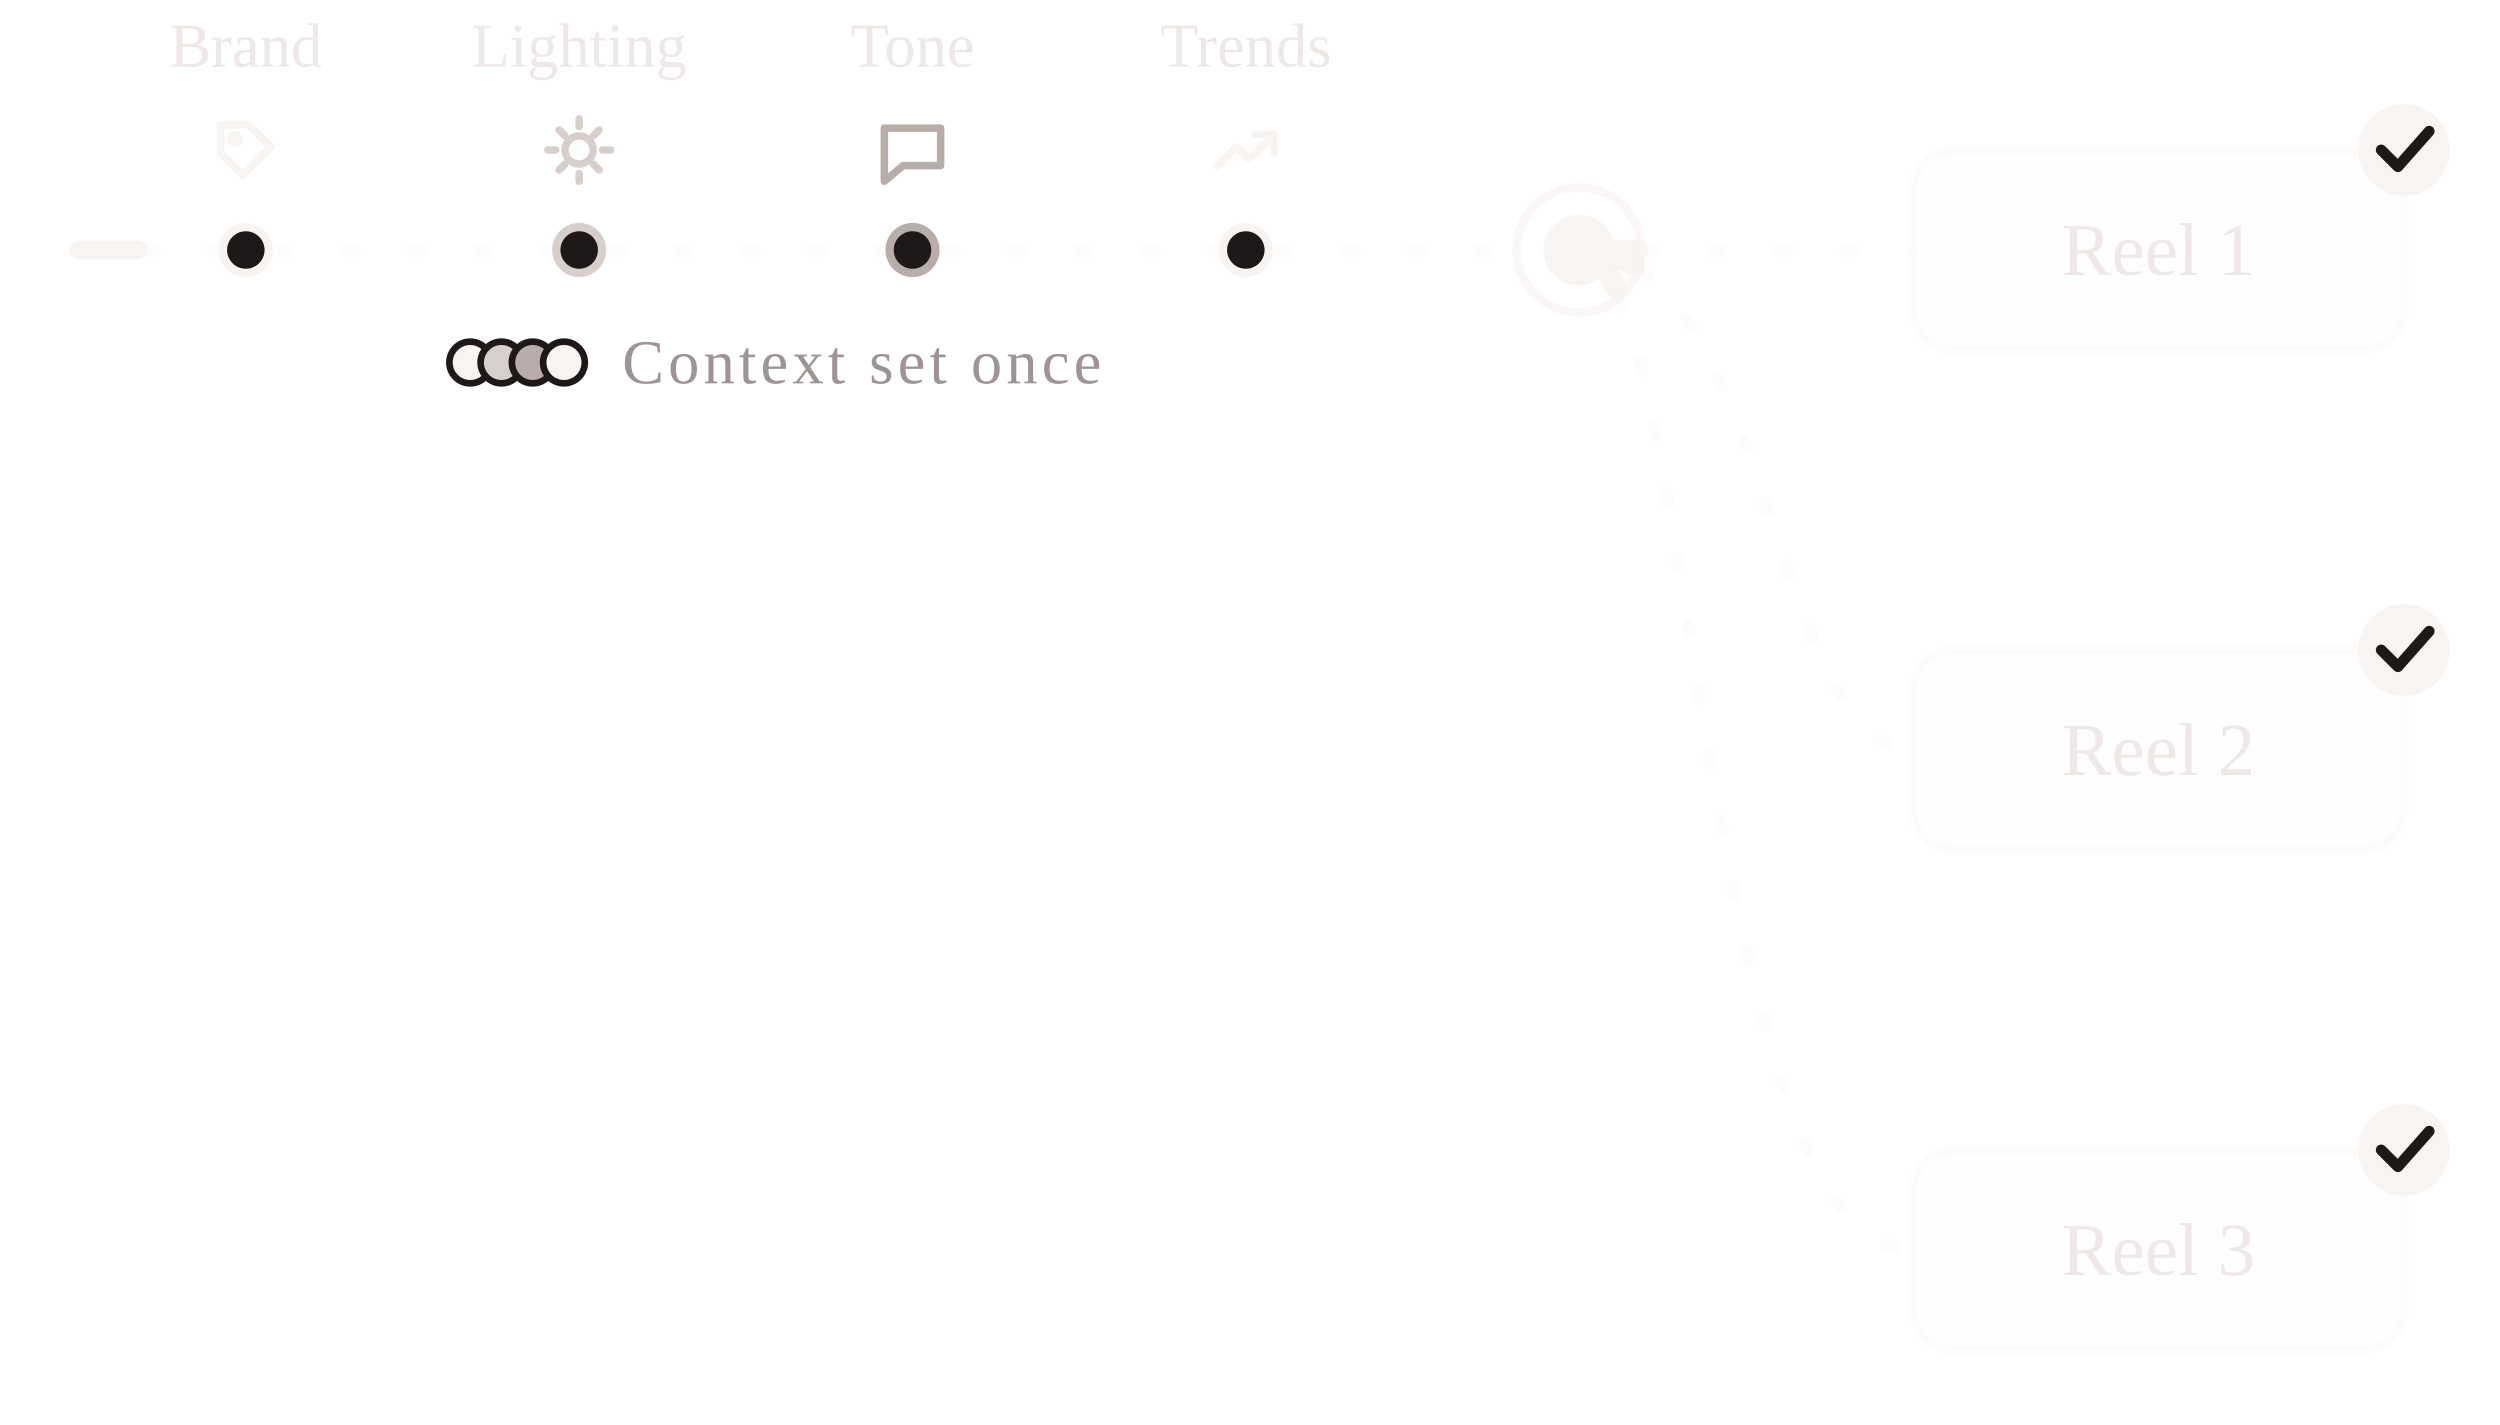
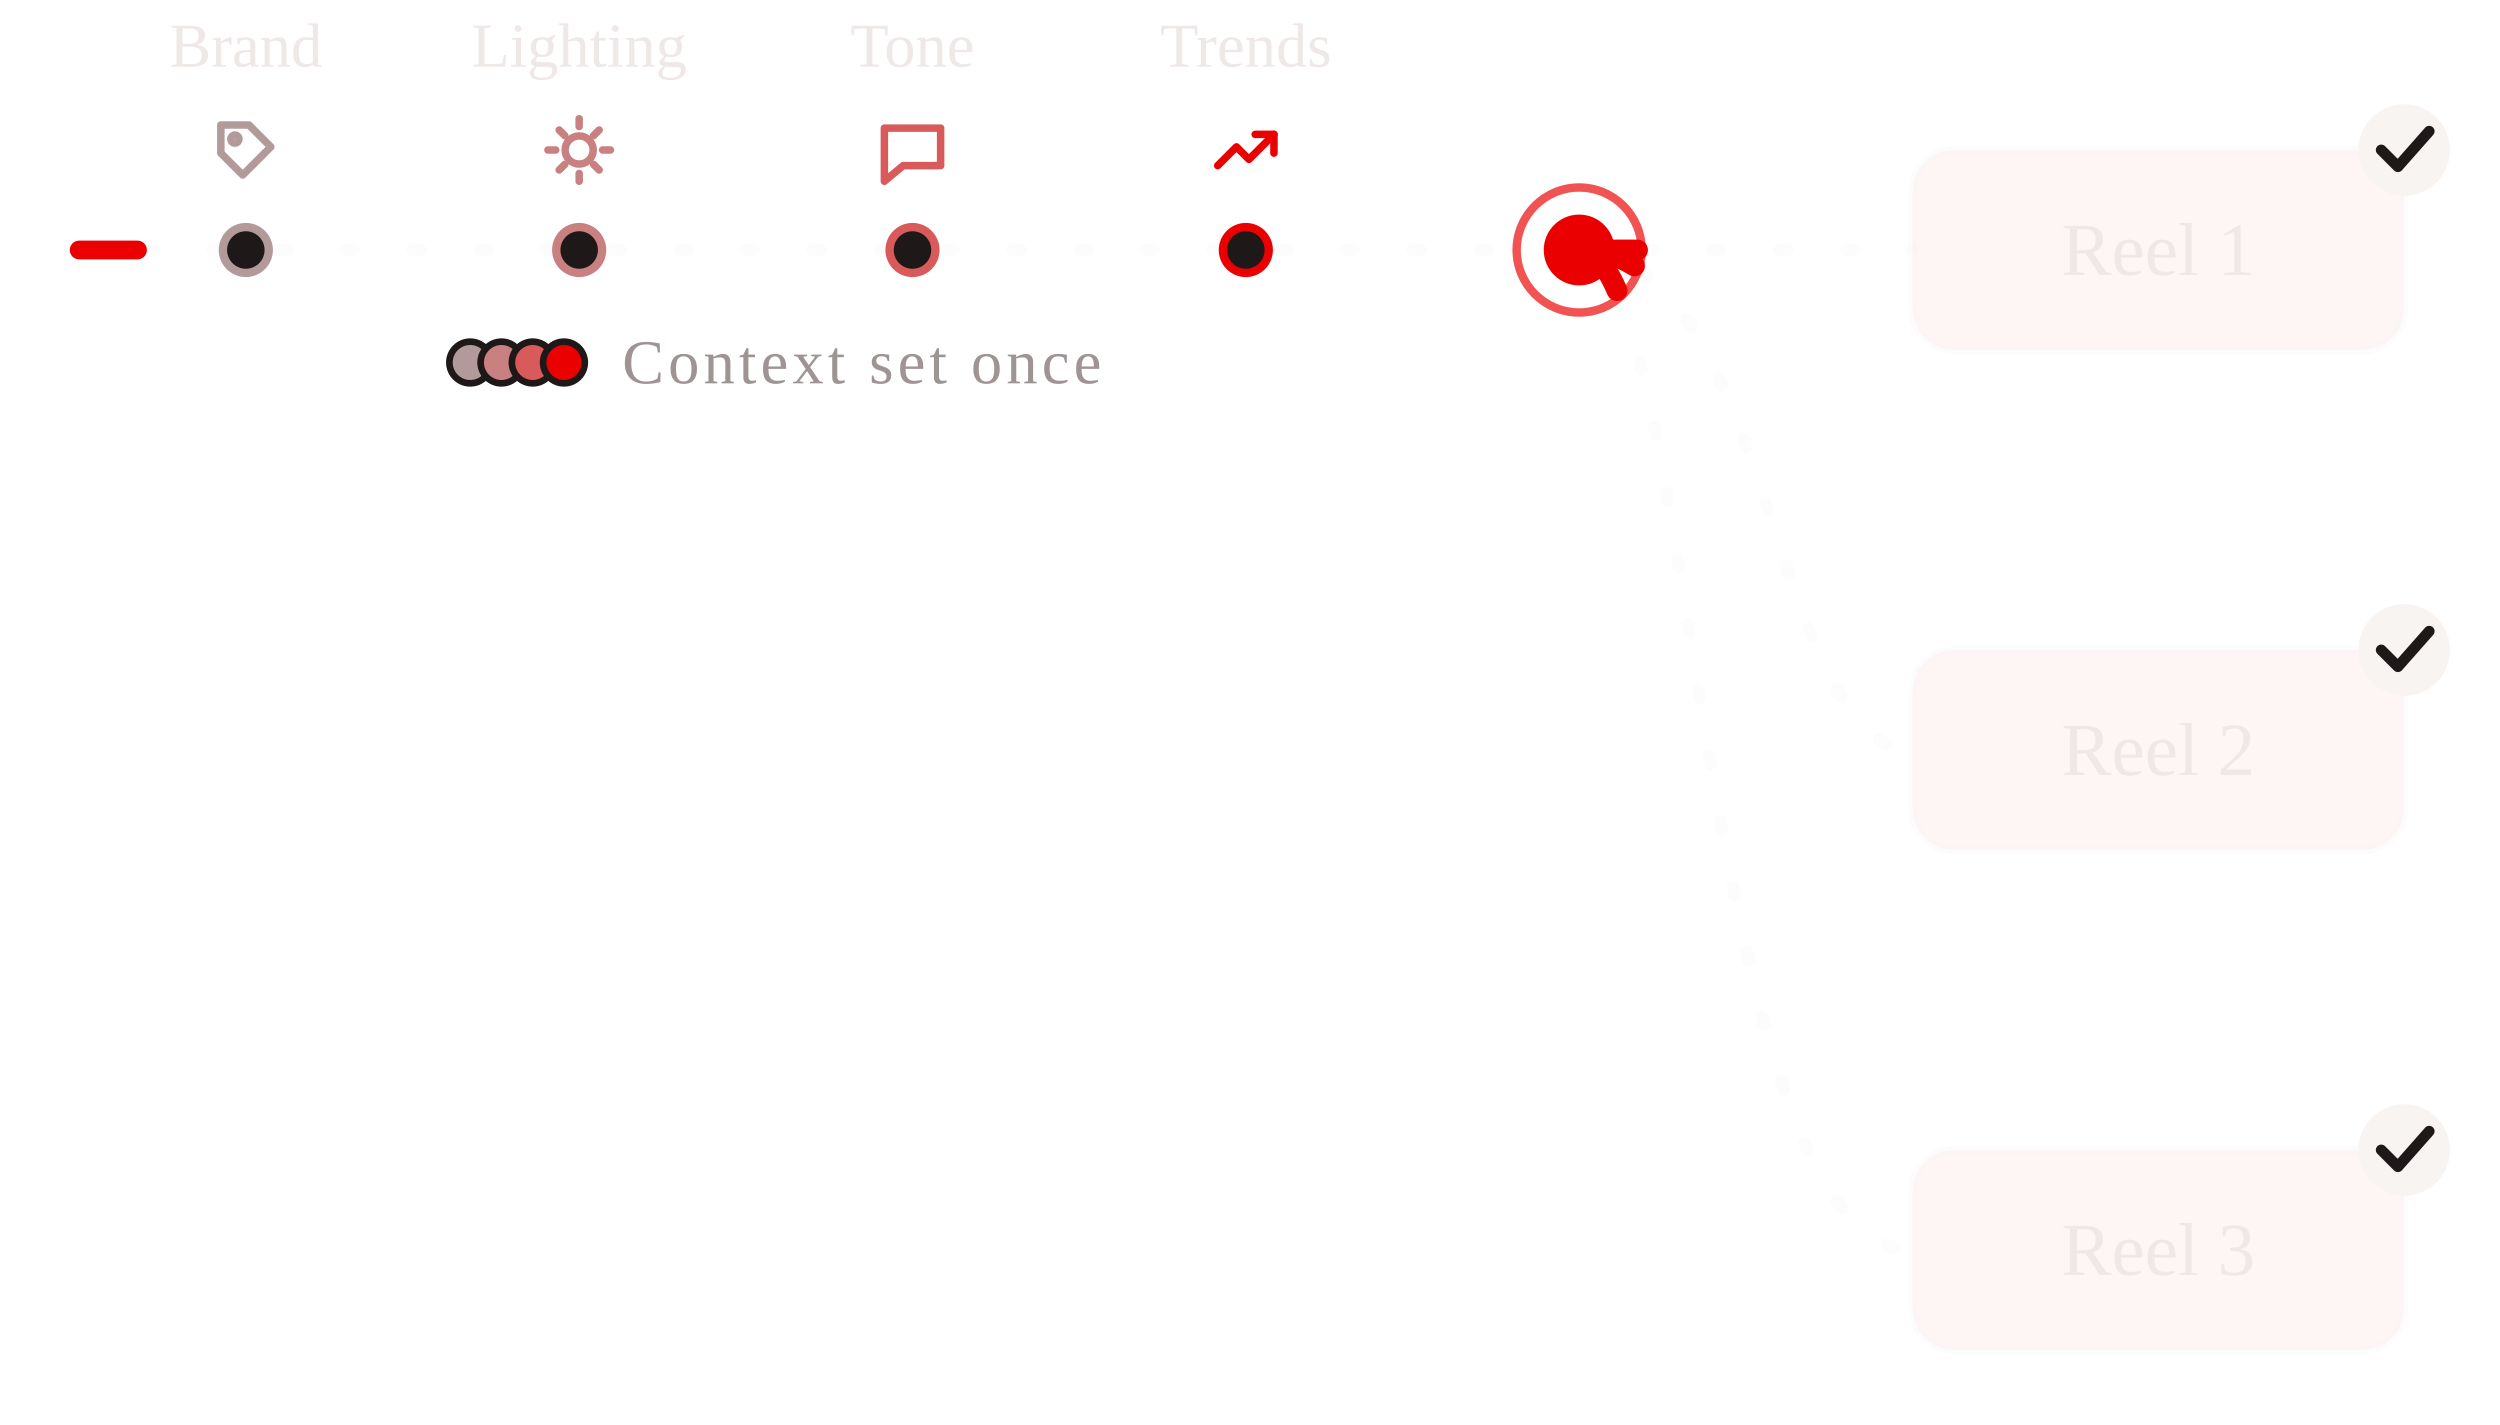
<svg xmlns="http://www.w3.org/2000/svg" viewBox="91 0 600 342" class="diagram" aria-hidden="true">
-   <style>@keyframes cosflashG {
-   0%,
-   31% {
-     fill: rgba(107, 114, 128, 0.04);
-     stroke: rgba(248,244,242,0.28);
-   }
-   34%,
-   45% {
-     fill: rgba(107, 114, 128, 0.16);
-     stroke: #eee8e6;
-   }
-   56%,
-   100% {
-     fill: rgba(107, 114, 128, 0.04);
-     stroke: rgba(248,244,242,0.28);
-   }
- }
- @keyframes cossnake {
-   to {
-     stroke-dashoffset: -2954;
-   }
- }
- @keyframes costickS1 {
-   0%,
-   15% {
-     opacity: 0;
-   }
-   17%,
-   100% {
-     opacity: 1;
-   }
- }
- @keyframes costickS2 {
-   0%,
-   52.5% {
-     opacity: 0;
-   }
-   54%,
-   100% {
-     opacity: 1;
-   }
- }
- @keyframes costickS3 {
-   0%,
-   90% {
-     opacity: 0;
-   }
-   91.5%,
-   100% {
-     opacity: 1;
-   }
- }
- @keyframes cosdKF0 {
-   0%, 1.693% { fill: #1e1818; transform: scale(1); }
-   1.893% { fill: #f8f4f2; transform: scale(1.5); }
-   3.593% { transform: scale(1); }
-   100% { fill: #f8f4f2; transform: scale(1); }
- }
- @keyframes cosdKF1 {
-   0%, 4.739% { fill: #1e1818; transform: scale(1); }
-   4.939% { fill: #d8cfcd; transform: scale(1.5); }
-   6.639% { transform: scale(1); }
-   100% { fill: #d8cfcd; transform: scale(1); }
- }
- @keyframes cosdKF2 {
-   0%, 7.786% { fill: #1e1818; transform: scale(1); }
-   7.986% { fill: #b8adab; transform: scale(1.5); }
-   9.686% { transform: scale(1); }
-   100% { fill: #b8adab; transform: scale(1); }
- }
- @keyframes cosdKF3 {
-   0%, 10.833% { fill: #1e1818; transform: scale(1); }
-   11.033% { fill: #f8f4f2; transform: scale(1.5); }
-   12.733% { transform: scale(1); }
-   100% { fill: #f8f4f2; transform: scale(1); }
- }
- @keyframes cosdKF4 {
-   0%, 37.925% { fill: #1e1818; transform: scale(1); }
-   38.125% { fill: #f8f4f2; transform: scale(1.5); }
-   39.825% { transform: scale(1); }
-   100% { fill: #f8f4f2; transform: scale(1); }
- }
- @keyframes cosdKF5 {
-   0%, 42.443% { fill: #1e1818; transform: scale(1); }
-   42.643% { fill: #d8cfcd; transform: scale(1.5); }
-   44.343% { transform: scale(1); }
-   100% { fill: #d8cfcd; transform: scale(1); }
- }
- @keyframes cosdKF6 {
-   0%, 45.489% { fill: #1e1818; transform: scale(1); }
-   45.689% { fill: #b8adab; transform: scale(1.5); }
-   47.389% { transform: scale(1); }
-   100% { fill: #b8adab; transform: scale(1); }
- }
- @keyframes cosdKF7 {
-   0%, 48.536% { fill: #1e1818; transform: scale(1); }
-   48.736% { fill: #f8f4f2; transform: scale(1.5); }
-   50.436% { transform: scale(1); }
-   100% { fill: #f8f4f2; transform: scale(1); }
- }
- @keyframes cosdKF8 {
-   0%, 75.629% { fill: #1e1818; transform: scale(1); }
-   75.829% { fill: #f8f4f2; transform: scale(1.5); }
-   77.529% { transform: scale(1); }
-   100% { fill: #f8f4f2; transform: scale(1); }
- }
- @keyframes cosdKF9 {
-   0%, 80.146% { fill: #1e1818; transform: scale(1); }
-   80.346% { fill: #d8cfcd; transform: scale(1.5); }
-   82.046% { transform: scale(1); }
-   100% { fill: #d8cfcd; transform: scale(1); }
- }
- @keyframes cosdKF10 {
-   0%, 83.193% { fill: #1e1818; transform: scale(1); }
-   83.393% { fill: #b8adab; transform: scale(1.5); }
-   85.093% { transform: scale(1); }
-   100% { fill: #b8adab; transform: scale(1); }
- }
- @keyframes cosdKF11 {
-   0%, 86.239% { fill: #1e1818; transform: scale(1); }
-   86.439% { fill: #f8f4f2; transform: scale(1.5); }
-   88.139% { transform: scale(1); }
-   100% { fill: #f8f4f2; transform: scale(1); }
- }
- @keyframes cosChipPulse {
-   0% {
-     transform: scale(0.8);
-     opacity: 0.9;
-   }
-   4% {
-     transform: scale(2.6);
-     opacity: 0;
-   }
-   100% {
-     transform: scale(2.6);
-     opacity: 0;
-   }
- }
- @keyframes cosTrailRow1 {
-   0% {
-     stroke-dashoffset: 100;
-     opacity: 0.8;
-   }
-   17.13%,
-   100% {
-     stroke-dashoffset: 0;
-     opacity: 0.8;
-   }
- }
- @keyframes cosTrailRet1 {
-   0%,
-   17.13% {
-     stroke-dashoffset: 100;
-     opacity: 0.45;
-   }
-   39.87%,
-   100% {
-     stroke-dashoffset: 0;
-     opacity: 0.45;
-   }
- }
- @keyframes cosTrailRow2 {
-   0%,
-   39.87% {
-     stroke-dashoffset: 100;
-     opacity: 0.8;
-   }
-   54.83%,
-   100% {
-     stroke-dashoffset: 0;
-     opacity: 0.8;
-   }
- }
- @keyframes cosTrailRet2 {
-   0%,
-   54.83% {
-     stroke-dashoffset: 100;
-     opacity: 0.45;
-   }
-   77.57%,
-   100% {
-     stroke-dashoffset: 0;
-     opacity: 0.45;
-   }
- }
- @keyframes cosTrailRow3 {
-   0%,
-   77.57% {
-     stroke-dashoffset: 100;
-     opacity: 0.8;
-   }
-   92.53%,
-   100% {
-     stroke-dashoffset: 0;
-     opacity: 0.8;
-   }
- }
- @keyframes cosrowP {
-   0% {
-     stroke-dashoffset: 0;
-     opacity: 1;
-   }
-   41.8% {
-     stroke-dashoffset: -360;
-     opacity: 1;
-   }
-   42.5% {
-     opacity: 0;
-   }
-   100% {
-     stroke-dashoffset: -360;
-     opacity: 0;
-   }
- }
- @keyframes cosfanA {
-   0%,
-   41.8% {
-     stroke-dashoffset: 0;
-     opacity: 0;
-   }
-   42.6% {
-     opacity: 1;
-   }
-   76% {
-     stroke-dashoffset: -94;
-     opacity: 1;
-   }
-   77% {
-     opacity: 0;
-   }
-   100% {
-     stroke-dashoffset: -94;
-     opacity: 0;
-   }
- }
- @keyframes cosfanB {
-   0%,
-   41.8% {
-     stroke-dashoffset: 0;
-     opacity: 0;
-   }
-   42.6% {
-     opacity: 1;
-   }
-   76% {
-     stroke-dashoffset: -186;
-     opacity: 1;
-   }
-   77% {
-     opacity: 0;
-   }
-   100% {
-     stroke-dashoffset: -186;
-     opacity: 0;
-   }
- }
- @keyframes cosfanC {
-   0%,
-   41.8% {
-     stroke-dashoffset: 0;
-     opacity: 0;
-   }
-   42.6% {
-     opacity: 1;
-   }
-   76% {
-     stroke-dashoffset: -300;
-     opacity: 1;
-   }
-   77% {
-     opacity: 0;
-   }
-   100% {
-     stroke-dashoffset: -300;
-     opacity: 0;
-   }
- }
- @keyframes cosringP {
-   0%,
-   39% {
-     transform: scale(0.7);
-     opacity: 0;
-   }
-   43% {
-     opacity: 0.9;
-   }
-   58% {
-     transform: scale(2.1);
-     opacity: 0;
-   }
-   100% {
-     transform: scale(2.1);
-     opacity: 0;
-   }
- }
- @keyframes cosflashP {
-   0%,
-   73% {
-     fill: rgba(88, 41, 199, 0.04);
-     stroke: rgba(248,244,242,0.28);
-   }
-   78%,
-   100% {
-     fill: rgba(88, 41, 199, 0.16);
-     stroke: #f8f4f2;
-   }
- }
- @keyframes costickP {
-   0%,
-   76% {
-     opacity: 0;
-   }
-   80%,
-   100% {
-     opacity: 1;
-   }
- }
- @keyframes cosdKP0 {
-   0%, 4.644% { fill: #1e1818; transform: scale(1); }
-   5.344% { fill: #f8f4f2; transform: scale(1.5); }
-   10.344% { transform: scale(1); }
-   100% { fill: #f8f4f2; transform: scale(1); }
- }
- @keyframes cosdKP1 {
-   0%, 13.933% { fill: #1e1818; transform: scale(1); }
-   14.633% { fill: #d8cfcd; transform: scale(1.5); }
-   19.633% { transform: scale(1); }
-   100% { fill: #d8cfcd; transform: scale(1); }
- }
- @keyframes cosdKP2 {
-   0%, 23.222% { fill: #1e1818; transform: scale(1); }
-   23.922% { fill: #b8adab; transform: scale(1.5); }
-   28.922% { transform: scale(1); }
-   100% { fill: #b8adab; transform: scale(1); }
- }
- @keyframes cosdKP3 {
-   0%, 32.511% { fill: #1e1818; transform: scale(1); }
-   33.211% { fill: #f8f4f2; transform: scale(1.5); }
-   38.211% { transform: scale(1); }
-   100% { fill: #f8f4f2; transform: scale(1); }
- }
- @keyframes cosChipPulseP {
-   0% {
-     transform: scale(0.8);
-     opacity: 0.9;
-   }
-   14% {
-     transform: scale(2.6);
-     opacity: 0;
-   }
-   100% {
-     transform: scale(2.6);
-     opacity: 0;
-   }
- }
- @keyframes cosrowTrail {
-   0% {
-     stroke-dashoffset: 100;
-     opacity: 0.8;
-   }
-   41.8%,
-   100% {
-     stroke-dashoffset: 0;
-     opacity: 0.8;
-   }
- }
- @keyframes cosfanTrail {
-   0%,
-   41.8% {
-     stroke-dashoffset: 100;
-     opacity: 0.8;
-   }
-   76%,
-   100% {
-     stroke-dashoffset: 0;
-     opacity: 0.8;
-   }
- }
- @keyframes cosloopT {
-   0% {
-     stroke-dashoffset: 0;
-     opacity: 1;
-   }
-   20% {
-     stroke-dashoffset: -460;
-     opacity: 1;
-   }
-   20.5% {
-     opacity: 0;
-   }
-   100% {
-     stroke-dashoffset: -460;
-     opacity: 0;
-   }
- }
- @keyframes cosloopS {
-   0% {
-     stroke-dashoffset: 0;
-     opacity: 1;
-   }
-   25% {
-     stroke-dashoffset: -400;
-     opacity: 1;
-   }
-   25.5% {
-     opacity: 0;
-   }
-   100% {
-     stroke-dashoffset: -400;
-     opacity: 0;
-   }
- }
- @keyframes cosloopR {
-   0% {
-     stroke-dashoffset: 0;
-     opacity: 1;
-   }
-   50% {
-     stroke-dashoffset: -400;
-     opacity: 1;
-   }
-   50.5% {
-     opacity: 0;
-   }
-   100% {
-     stroke-dashoffset: -400;
-     opacity: 0;
-   }
- }
- @keyframes cosloopW {
-   to {
-     stroke-dashoffset: -2488;
-   }
- }
- @keyframes cosloopTrail {
-   0%,
-   88% {
-     opacity: 0.85;
-   }
-   99%,
-   100% {
-     opacity: 0;
-   }
- }
- @keyframes cosloopDraw {
-   0% {
-     stroke-dashoffset: 2483;
-   }
-   100% {
-     stroke-dashoffset: 0;
-   }
- }
- @keyframes cosstageW {
-   0% {
-     transform: scale(0.8);
-     opacity: 0.9;
-   }
-   4%,
-   100% {
-     transform: scale(2.6);
-     opacity: 0;
-   }
- }
- @keyframes cosstage1 {
-   0%, 0.833% { fill: #1e1818; stroke: #aab1bf; transform: scale(1); }
-   1.033% { fill: #ffca2d; stroke: #d8cfcd; transform: scale(1.35); }
-   2.733% { transform: scale(1); }
-   88% { fill: #ffca2d; stroke: #d8cfcd; transform: scale(1); }
-   99%, 100% { fill: #1e1818; stroke: #aab1bf; transform: scale(1); }
- }
- @keyframes cosstage2 {
-   0%, 12.083% { fill: #1e1818; stroke: #aab1bf; transform: scale(1); }
-   12.283% { fill: #ffca2d; stroke: #d8cfcd; transform: scale(1.35); }
-   13.983% { transform: scale(1); }
-   88% { fill: #ffca2d; stroke: #d8cfcd; transform: scale(1); }
-   99%, 100% { fill: #1e1818; stroke: #aab1bf; transform: scale(1); }
- }
- @keyframes cosstage3 {
-   0%, 23.333% { fill: #1e1818; stroke: #aab1bf; transform: scale(1); }
-   23.533% { fill: #ffca2d; stroke: #d8cfcd; transform: scale(1.35); }
-   25.233% { transform: scale(1); }
-   88% { fill: #ffca2d; stroke: #d8cfcd; transform: scale(1); }
-   99%, 100% { fill: #1e1818; stroke: #aab1bf; transform: scale(1); }
- }
- @keyframes cosstage4 {
-   0%, 34.583% { fill: #1e1818; stroke: #aab1bf; transform: scale(1); }
-   34.783% { fill: #ffca2d; stroke: #d8cfcd; transform: scale(1.35); }
-   36.483% { transform: scale(1); }
-   88% { fill: #ffca2d; stroke: #d8cfcd; transform: scale(1); }
-   99%, 100% { fill: #1e1818; stroke: #aab1bf; transform: scale(1); }
- }
- @keyframes cosstage5 {
-   0%, 60.25% { fill: #1e1818; stroke: #aab1bf; transform: scale(1); }
-   60.45% { fill: #f8f4f2; stroke: #f8f4f2; transform: scale(1.35); }
-   62.15% { transform: scale(1); }
-   88% { fill: #f8f4f2; stroke: #f8f4f2; transform: scale(1); }
-   99%, 100% { fill: #1e1818; stroke: #aab1bf; transform: scale(1); }
- }
- @keyframes cosstage6 {
-   0%, 75.583% { fill: #1e1818; stroke: #aab1bf; transform: scale(1); }
-   75.783% { fill: #f8f4f2; stroke: #f8f4f2; transform: scale(1.35); }
-   77.483% { transform: scale(1); }
-   88% { fill: #f8f4f2; stroke: #f8f4f2; transform: scale(1); }
-   99%, 100% { fill: #1e1818; stroke: #aab1bf; transform: scale(1); }
- }</style>
  <g fill="none" stroke="rgba(248,244,242,0.28)" stroke-width="3" stroke-dasharray="2 14" stroke-linecap="round">
    <path d="M110,60 H470" />
    <path d="M470,60 H550" />
    <path d="M470,60 C516,60 516,180 550,180" />
    <path d="M470,60 C498,60 498,300 550,300" />
  </g>
  <defs>
    <linearGradient id="cosCtxRowP" gradientUnits="userSpaceOnUse" x1="110" y1="0" x2="470" y2="0">
-       <stop offset="11.111%" stop-color="#f8f4f2" />
-       <stop offset="33.333%" stop-color="#d8cfcd" />
-       <stop offset="55.556%" stop-color="#b8adab" />
-       <stop offset="77.778%" stop-color="#f8f4f2" />
+       <stop offset="11.111%" stop-color="#b39a9a" />
+       <stop offset="33.333%" stop-color="#c98080" />
+       <stop offset="55.556%" stop-color="#d95a5a" />
+       <stop offset="77.778%" stop-color="#ea0000" />
    </linearGradient>
  </defs>
  <path d="M110,60 H470" pathLength="100" fill="none" stroke="url(#cosCtxRowP)" stroke-width="3.5" stroke-linecap="round" stroke-dasharray="100 100" opacity="0" style="animation:cosrowTrail 3.5s linear infinite" />
-   <path d="M470,60 H550" pathLength="100" fill="none" stroke="#f8f4f2" stroke-width="3" stroke-linecap="round" stroke-dasharray="100 100" opacity="0" style="animation:cosfanTrail 3.5s linear infinite" />
-   <path d="M470,60 C516,60 516,180 550,180" pathLength="100" fill="none" stroke="#f8f4f2" stroke-width="3" stroke-linecap="round" stroke-dasharray="100 100" opacity="0" style="animation:cosfanTrail 3.5s linear infinite" />
-   <path d="M470,60 C498,60 498,300 550,300" pathLength="100" fill="none" stroke="#f8f4f2" stroke-width="3" stroke-linecap="round" stroke-dasharray="100 100" opacity="0" style="animation:cosfanTrail 3.5s linear infinite" />
-   <path d="M110,60 H470" fill="none" stroke="#f8f4f2" stroke-width="4.5" stroke-linecap="round" stroke-dasharray="14 900" style="animation:cosrowP 3.5s linear infinite" />
-   <path d="M470,60 H550" fill="none" stroke="#f8f4f2" stroke-width="5" stroke-linecap="round" stroke-dasharray="14 900" style="animation:cosfanA 3.5s linear infinite" />
-   <path d="M470,60 C516,60 516,180 550,180" fill="none" stroke="#f8f4f2" stroke-width="5" stroke-linecap="round" stroke-dasharray="14 900" style="animation:cosfanB 3.5s linear infinite" />
-   <path d="M470,60 C498,60 498,300 550,300" fill="none" stroke="#f8f4f2" stroke-width="5" stroke-linecap="round" stroke-dasharray="14 900" style="animation:cosfanC 3.5s linear infinite" />
+   <path d="M470,60 H550" pathLength="100" fill="none" stroke="#ea0000" stroke-width="3" stroke-linecap="round" stroke-dasharray="100 100" opacity="0" style="animation:cosfanTrail 3.5s linear infinite" />
+   <path d="M470,60 C516,60 516,180 550,180" pathLength="100" fill="none" stroke="#ea0000" stroke-width="3" stroke-linecap="round" stroke-dasharray="100 100" opacity="0" style="animation:cosfanTrail 3.5s linear infinite" />
+   <path d="M470,60 C498,60 498,300 550,300" pathLength="100" fill="none" stroke="#ea0000" stroke-width="3" stroke-linecap="round" stroke-dasharray="100 100" opacity="0" style="animation:cosfanTrail 3.5s linear infinite" />
+   <path d="M110,60 H470" fill="none" stroke="#ea0000" stroke-width="4.5" stroke-linecap="round" stroke-dasharray="14 900" style="animation:cosrowP 3.5s linear infinite" />
+   <path d="M470,60 H550" fill="none" stroke="#ea0000" stroke-width="5" stroke-linecap="round" stroke-dasharray="14 900" style="animation:cosfanA 3.5s linear infinite" />
+   <path d="M470,60 C516,60 516,180 550,180" fill="none" stroke="#ea0000" stroke-width="5" stroke-linecap="round" stroke-dasharray="14 900" style="animation:cosfanB 3.5s linear infinite" />
+   <path d="M470,60 C498,60 498,300 550,300" fill="none" stroke="#ea0000" stroke-width="5" stroke-linecap="round" stroke-dasharray="14 900" style="animation:cosfanC 3.5s linear infinite" />
  <g>
    <g>
      <text x="150" y="16" text-anchor="middle" style="font-weight:500;font-size:15px" fill="#eee8e6">Brand</text>
-       <g transform="translate(141 27) scale(0.75)" fill="none" stroke="#f8f4f2" stroke-width="2.4" stroke-linecap="round" stroke-linejoin="round">
+       <g transform="translate(141 27) scale(0.75)" fill="none" stroke="#b39a9a" stroke-width="2.4" stroke-linecap="round" stroke-linejoin="round">
        <path d="M4 4h9l7 7-9 9-7-7z" />
        <circle cx="8.5" cy="8.5" r="1.3" />
      </g>
    </g>
-     <circle cx="150" cy="60" r="5.5" fill="none" stroke="#f8f4f2" stroke-width="2" opacity="0" style="transform-box:fill-box;transform-origin:center;animation:cosChipPulseP 3.5s linear infinite;animation-delay:-3.337s" />
-     <circle cx="150" cy="60" r="5.5" fill="#1e1818" stroke="#f8f4f2" stroke-width="2" style="transform-box:fill-box;transform-origin:center;animation:cosdKP0 3.5s linear infinite" />
+     <circle cx="150" cy="60" r="5.5" fill="none" stroke="#b39a9a" stroke-width="2" opacity="0" style="transform-box:fill-box;transform-origin:center;animation:cosChipPulseP 3.5s linear infinite;animation-delay:-3.337s" />
+     <circle cx="150" cy="60" r="5.5" fill="#1e1818" stroke="#b39a9a" stroke-width="2" style="transform-box:fill-box;transform-origin:center;animation:cosdKP0 3.5s linear infinite" />
  </g>
  <g>
    <g>
      <text x="230" y="16" text-anchor="middle" style="font-weight:500;font-size:15px" fill="#eee8e6">Lighting</text>
-       <g transform="translate(221 27) scale(0.75)" fill="none" stroke="#d8cfcd" stroke-width="2.4" stroke-linecap="round" stroke-linejoin="round">
+       <g transform="translate(221 27) scale(0.75)" fill="none" stroke="#c98080" stroke-width="2.4" stroke-linecap="round" stroke-linejoin="round">
        <circle cx="12" cy="12" r="4.5" />
        <path d="M12 2v2.5M12 19.5V22M2 12h2.5M19.5 12H22M5.6 5.6l1.8 1.8M16.6 16.6l1.8 1.8M18.4 5.6l-1.8 1.8M7.4 16.6l-1.8 1.8" />
      </g>
    </g>
-     <circle cx="230" cy="60" r="5.5" fill="none" stroke="#d8cfcd" stroke-width="2" opacity="0" style="transform-box:fill-box;transform-origin:center;animation:cosChipPulseP 3.5s linear infinite;animation-delay:-3.012s" />
-     <circle cx="230" cy="60" r="5.5" fill="#1e1818" stroke="#d8cfcd" stroke-width="2" style="transform-box:fill-box;transform-origin:center;animation:cosdKP1 3.5s linear infinite" />
+     <circle cx="230" cy="60" r="5.5" fill="none" stroke="#c98080" stroke-width="2" opacity="0" style="transform-box:fill-box;transform-origin:center;animation:cosChipPulseP 3.5s linear infinite;animation-delay:-3.012s" />
+     <circle cx="230" cy="60" r="5.5" fill="#1e1818" stroke="#c98080" stroke-width="2" style="transform-box:fill-box;transform-origin:center;animation:cosdKP1 3.5s linear infinite" />
  </g>
  <g>
    <g>
      <text x="310" y="16" text-anchor="middle" style="font-weight:500;font-size:15px" fill="#eee8e6">Tone</text>
-       <g transform="translate(301 27) scale(0.75)" fill="none" stroke="#b8adab" stroke-width="2.4" stroke-linecap="round" stroke-linejoin="round">
+       <g transform="translate(301 27) scale(0.75)" fill="none" stroke="#d95a5a" stroke-width="2.4" stroke-linecap="round" stroke-linejoin="round">
        <path d="M3 5h18v12H9l-6 5z" />
      </g>
    </g>
-     <circle cx="310" cy="60" r="5.5" fill="none" stroke="#b8adab" stroke-width="2" opacity="0" style="transform-box:fill-box;transform-origin:center;animation:cosChipPulseP 3.5s linear infinite;animation-delay:-2.687s" />
-     <circle cx="310" cy="60" r="5.5" fill="#1e1818" stroke="#b8adab" stroke-width="2" style="transform-box:fill-box;transform-origin:center;animation:cosdKP2 3.5s linear infinite" />
+     <circle cx="310" cy="60" r="5.5" fill="none" stroke="#d95a5a" stroke-width="2" opacity="0" style="transform-box:fill-box;transform-origin:center;animation:cosChipPulseP 3.5s linear infinite;animation-delay:-2.687s" />
+     <circle cx="310" cy="60" r="5.5" fill="#1e1818" stroke="#d95a5a" stroke-width="2" style="transform-box:fill-box;transform-origin:center;animation:cosdKP2 3.5s linear infinite" />
  </g>
  <g>
    <g>
      <text x="390" y="16" text-anchor="middle" style="font-weight:500;font-size:15px" fill="#eee8e6">Trends</text>
-       <g transform="translate(381 27) scale(0.75)" fill="none" stroke="#f8f4f2" stroke-width="2.4" stroke-linecap="round" stroke-linejoin="round">
+       <g transform="translate(381 27) scale(0.75)" fill="none" stroke="#ea0000" stroke-width="2.4" stroke-linecap="round" stroke-linejoin="round">
        <path d="M3 17l6-6 4 4 8-8" />
        <path d="M15 7h6v6" />
      </g>
    </g>
-     <circle cx="390" cy="60" r="5.5" fill="none" stroke="#f8f4f2" stroke-width="2" opacity="0" style="transform-box:fill-box;transform-origin:center;animation:cosChipPulseP 3.5s linear infinite;animation-delay:-2.362s" />
-     <circle cx="390" cy="60" r="5.5" fill="#1e1818" stroke="#f8f4f2" stroke-width="2" style="transform-box:fill-box;transform-origin:center;animation:cosdKP3 3.5s linear infinite" />
+     <circle cx="390" cy="60" r="5.5" fill="none" stroke="#ea0000" stroke-width="2" opacity="0" style="transform-box:fill-box;transform-origin:center;animation:cosChipPulseP 3.5s linear infinite;animation-delay:-2.362s" />
+     <circle cx="390" cy="60" r="5.5" fill="#1e1818" stroke="#ea0000" stroke-width="2" style="transform-box:fill-box;transform-origin:center;animation:cosdKP3 3.5s linear infinite" />
  </g>
-   <circle cx="470" cy="60" r="8.5" fill="#f8f4f2" />
-   <circle cx="470" cy="60" r="15" fill="none" stroke="rgba(248,244,242,.35)" stroke-width="2" />
-   <circle cx="470" cy="60" r="15" fill="none" stroke="rgba(248,244,242,.5)" stroke-width="2" style="transform-box:fill-box;transform-origin:center;animation:cosringP 3.5s linear infinite" />
+   <circle cx="470" cy="60" r="8.5" fill="#ea0000" />
+   <circle cx="470" cy="60" r="15" fill="none" stroke="rgba(234,0,0,.35)" stroke-width="2" />
+   <circle cx="470" cy="60" r="15" fill="none" stroke="rgba(234,0,0,.5)" stroke-width="2" style="transform-box:fill-box;transform-origin:center;animation:cosringP 3.5s linear infinite" />
  <g>
-     <circle cx="203.85" cy="87" r="5" fill="#f8f4f2" stroke="#1e1818" stroke-width="1.6" />
-     <circle cx="211.35" cy="87" r="5" fill="#d8cfcd" stroke="#1e1818" stroke-width="1.6" />
-     <circle cx="218.85" cy="87" r="5" fill="#b8adab" stroke="#1e1818" stroke-width="1.6" />
-     <circle cx="226.35" cy="87" r="5" fill="#f8f4f2" stroke="#1e1818" stroke-width="1.6" />
+     <circle cx="203.85" cy="87" r="5" fill="#b39a9a" stroke="#1e1818" stroke-width="1.6" />
+     <circle cx="211.35" cy="87" r="5" fill="#c98080" stroke="#1e1818" stroke-width="1.6" />
+     <circle cx="218.85" cy="87" r="5" fill="#d95a5a" stroke="#1e1818" stroke-width="1.6" />
+     <circle cx="226.35" cy="87" r="5" fill="#ea0000" stroke="#1e1818" stroke-width="1.6" />
    <text x="240.35" y="92" style="font-weight:500;font-size:15px;letter-spacing:1px" fill="#9e9493">Context set once</text>
  </g>
  <g>
-     <rect x="550" y="36" width="118" height="48" rx="10" fill="rgba(248,244,242,.04)" stroke="rgba(248,244,242,0.28)" stroke-width="2" style="animation:cosflashP 3.5s linear infinite" />
+     <rect x="550" y="36" width="118" height="48" rx="10" fill="rgba(234,0,0,.04)" stroke="rgba(248,244,242,0.28)" stroke-width="2" style="animation:cosflashP 3.5s linear infinite" />
    <text x="609" y="66" text-anchor="middle" style="font-weight:500;font-size:18px" fill="#eee8e6">Reel 1</text>
    <g style="animation:costickP 3.5s linear infinite">
      <circle cx="668" cy="36" r="11" fill="#f8f4f2" />
      <path d="M662.5,36 L666.5,40 L674,31.5" fill="none" stroke="#1e1818" stroke-width="2.6" stroke-linecap="round" stroke-linejoin="round" />
    </g>
  </g>
  <g>
-     <rect x="550" y="156" width="118" height="48" rx="10" fill="rgba(248,244,242,.04)" stroke="rgba(248,244,242,0.28)" stroke-width="2" style="animation:cosflashP 3.5s linear infinite" />
+     <rect x="550" y="156" width="118" height="48" rx="10" fill="rgba(234,0,0,.04)" stroke="rgba(248,244,242,0.28)" stroke-width="2" style="animation:cosflashP 3.5s linear infinite" />
    <text x="609" y="186" text-anchor="middle" style="font-weight:500;font-size:18px" fill="#eee8e6">Reel 2</text>
    <g style="animation:costickP 3.5s linear infinite">
      <circle cx="668" cy="156" r="11" fill="#f8f4f2" />
      <path d="M662.5,156 L666.5,160 L674,151.5" fill="none" stroke="#1e1818" stroke-width="2.6" stroke-linecap="round" stroke-linejoin="round" />
    </g>
  </g>
  <g>
-     <rect x="550" y="276" width="118" height="48" rx="10" fill="rgba(248,244,242,.04)" stroke="rgba(248,244,242,0.28)" stroke-width="2" style="animation:cosflashP 3.5s linear infinite" />
+     <rect x="550" y="276" width="118" height="48" rx="10" fill="rgba(234,0,0,.04)" stroke="rgba(248,244,242,0.28)" stroke-width="2" style="animation:cosflashP 3.5s linear infinite" />
    <text x="609" y="306" text-anchor="middle" style="font-weight:500;font-size:18px" fill="#eee8e6">Reel 3</text>
    <g style="animation:costickP 3.5s linear infinite">
      <circle cx="668" cy="276" r="11" fill="#f8f4f2" />
      <path d="M662.5,276 L666.5,280 L674,271.5" fill="none" stroke="#1e1818" stroke-width="2.6" stroke-linecap="round" stroke-linejoin="round" />
    </g>
  </g>
</svg>
